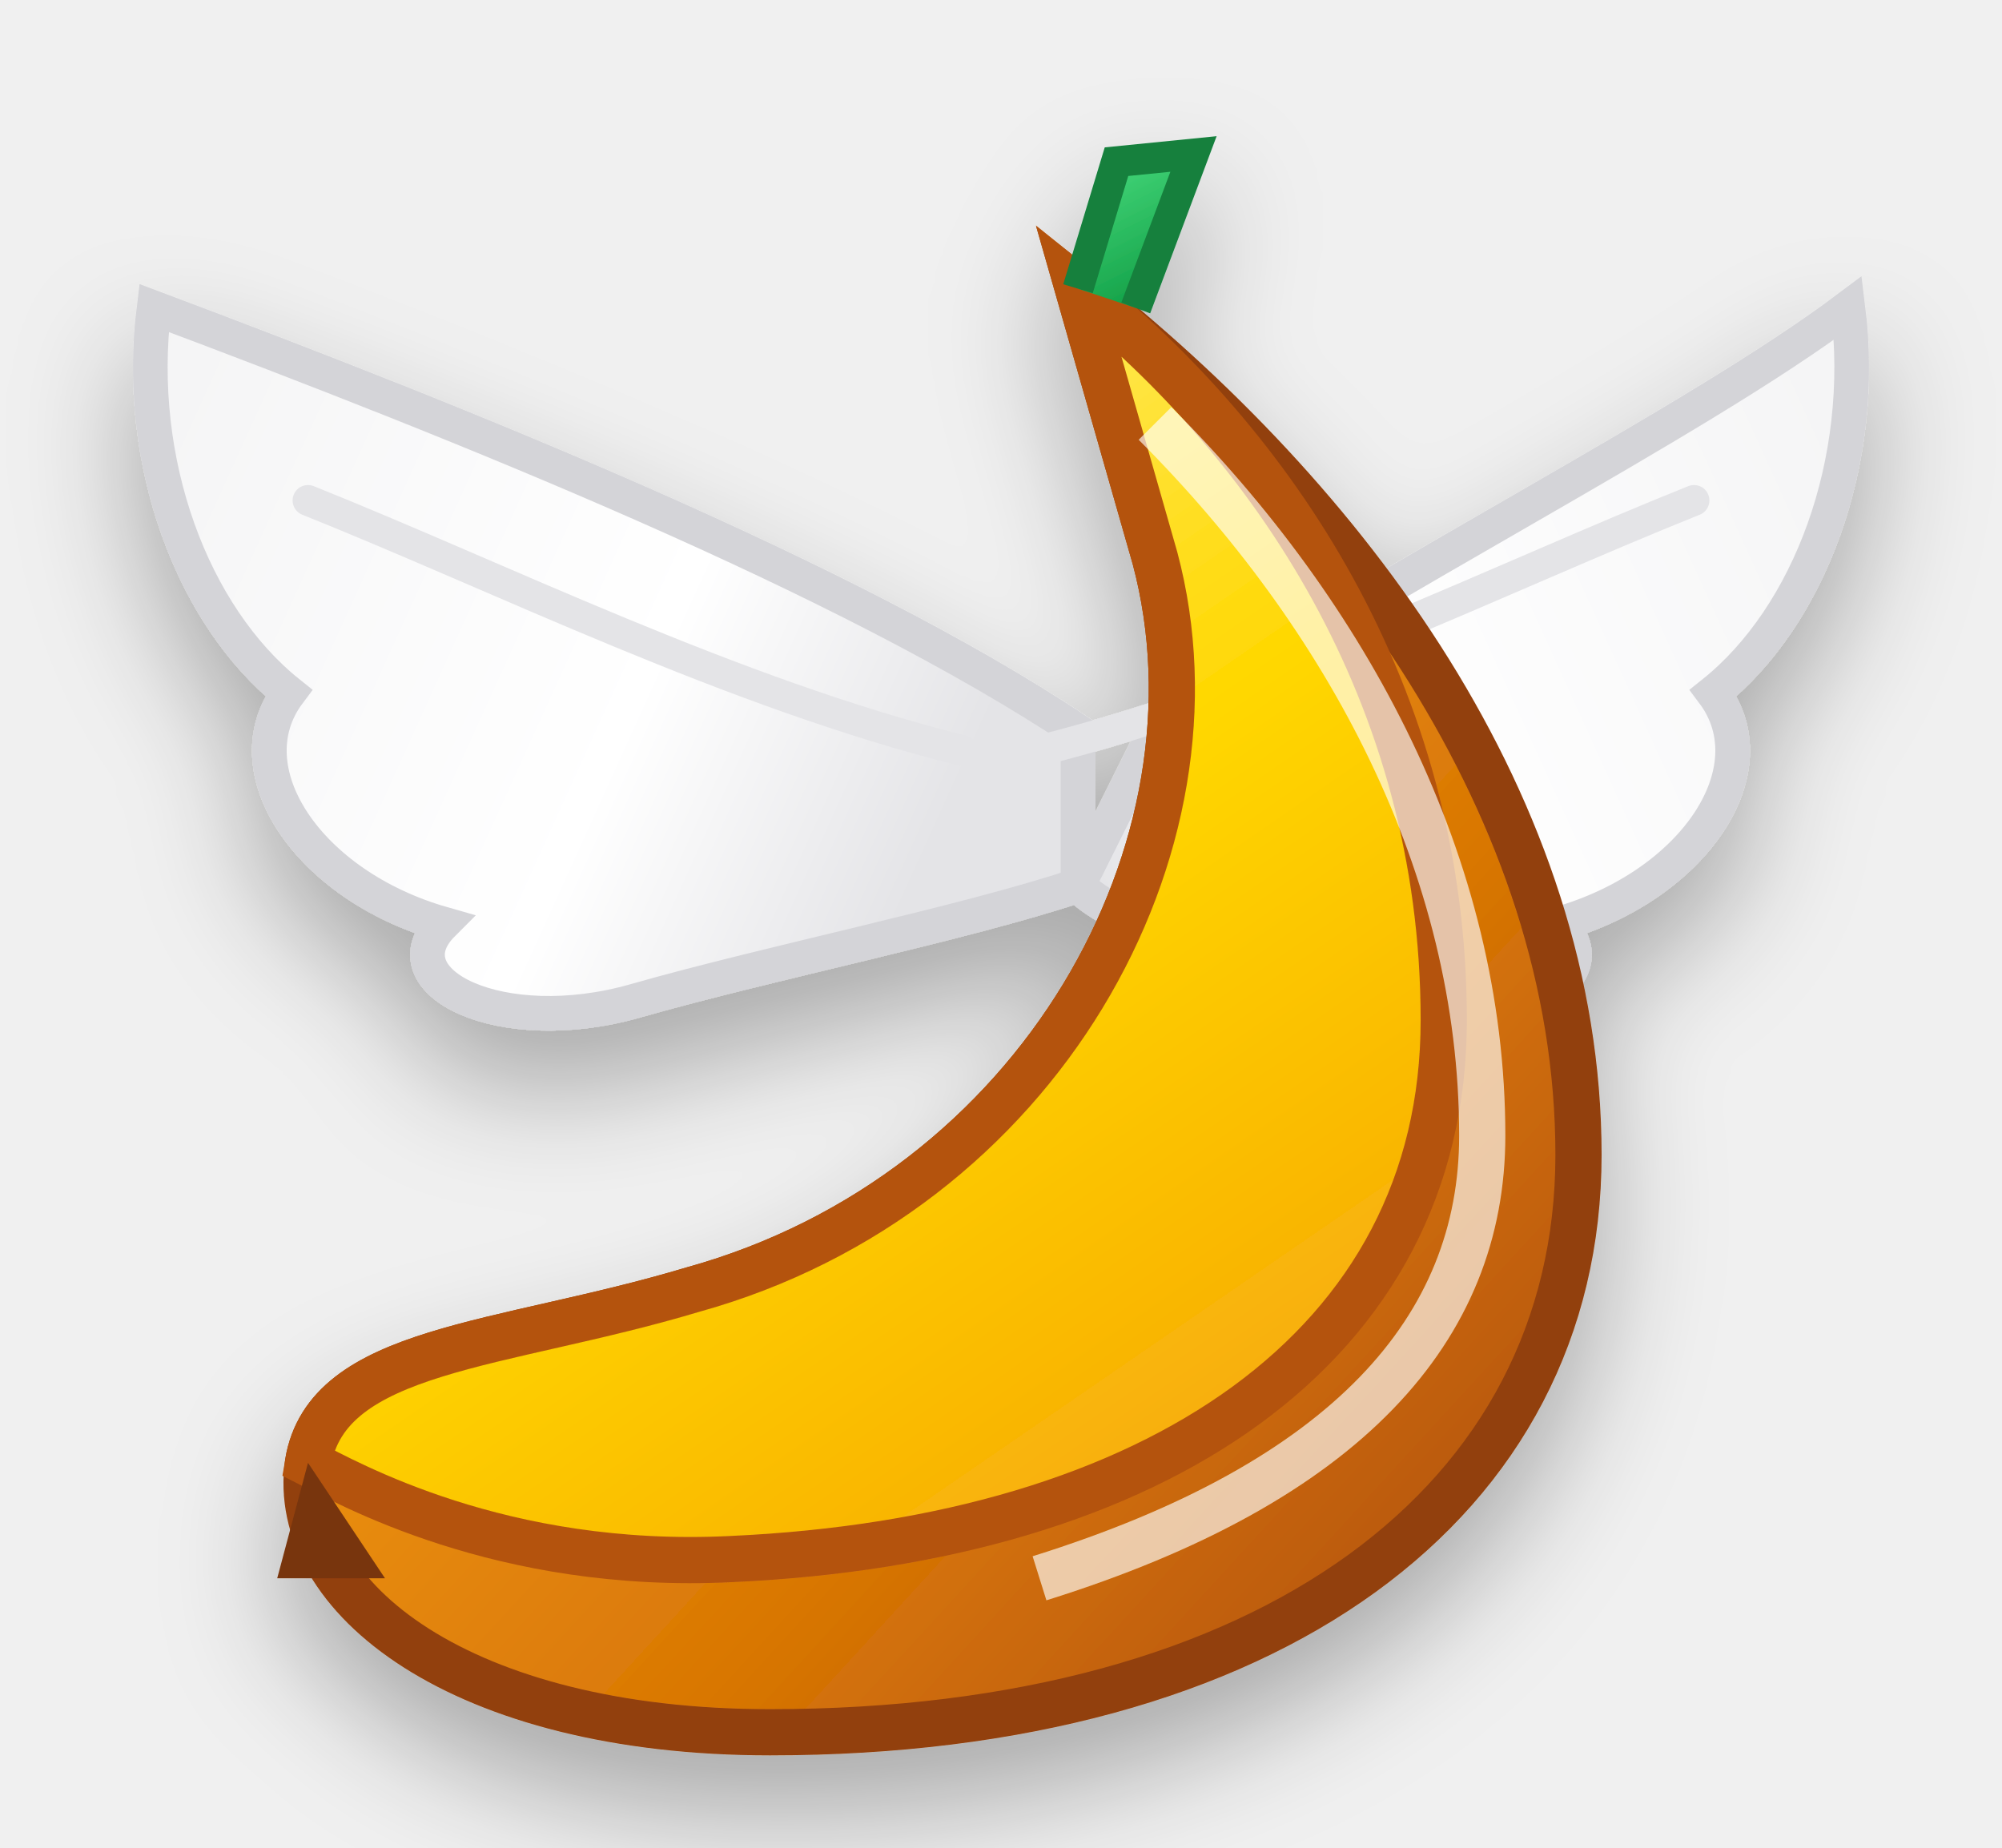
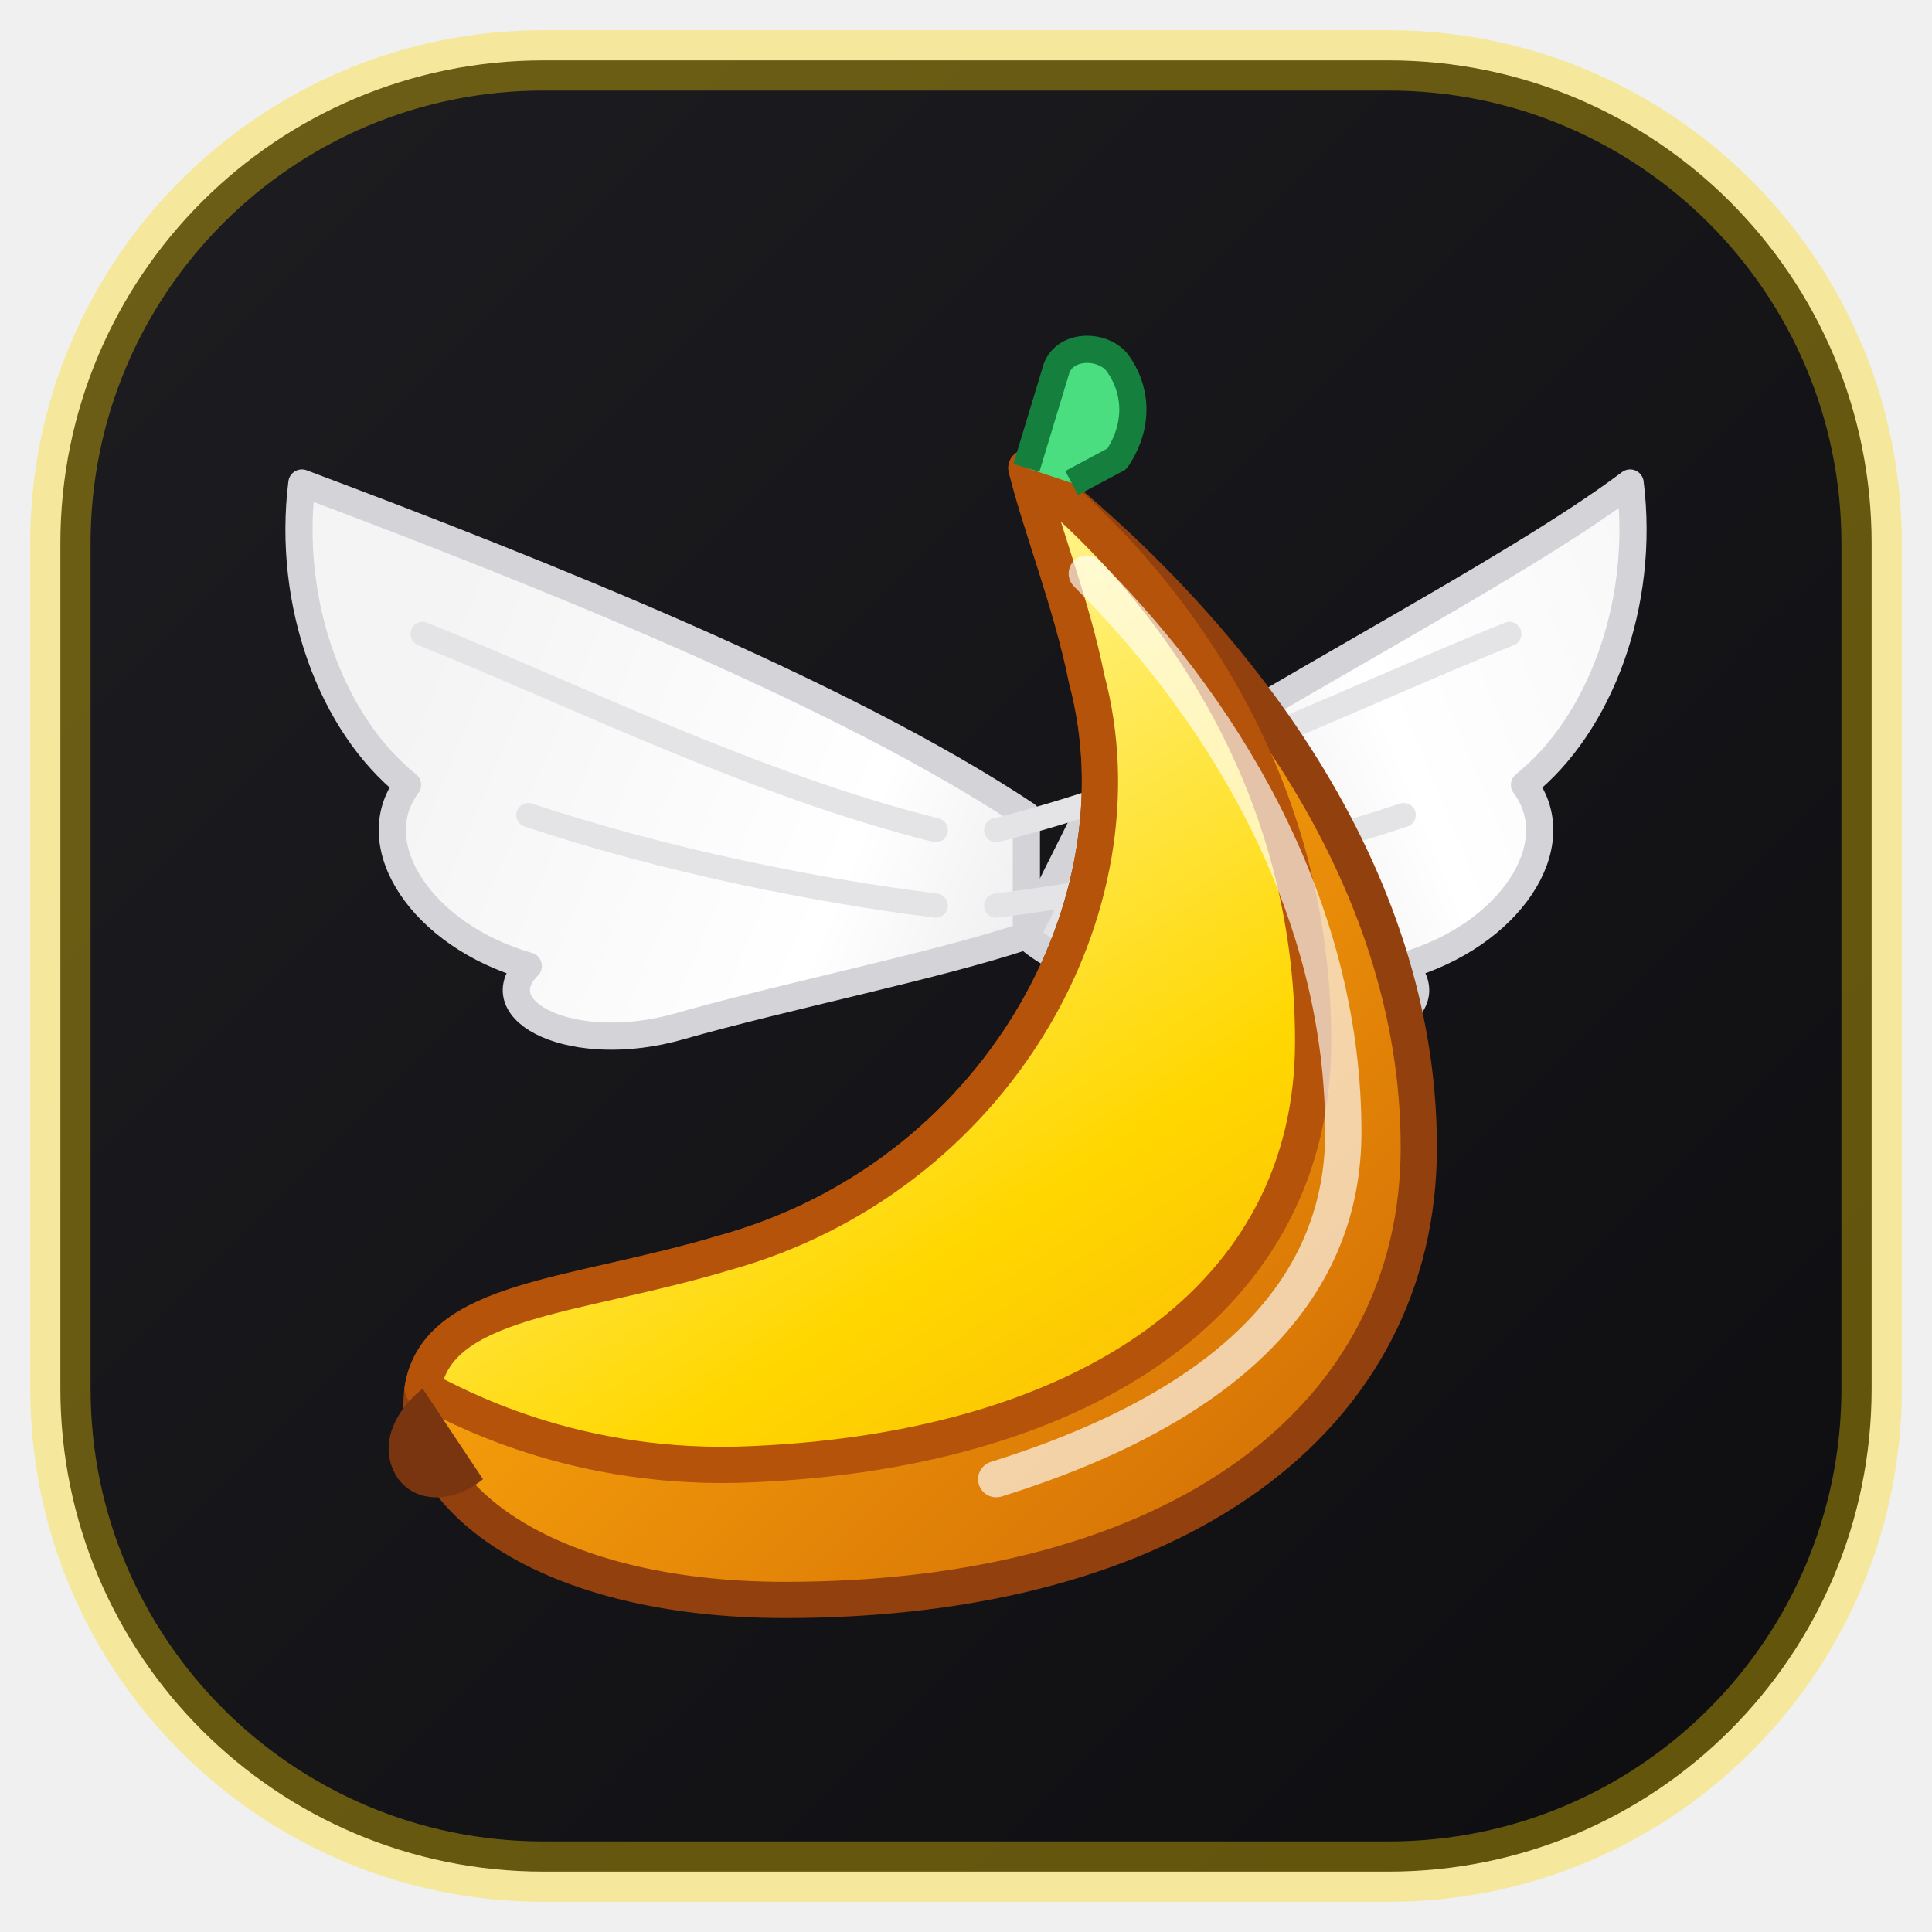
- <svg xmlns="http://www.w3.org/2000/svg" viewBox="0 0 52 48" fill="none">
+ <svg xmlns="http://www.w3.org/2000/svg" viewBox="0 0 64 64" fill="none">
  <defs>
-     <linearGradient id="fav-w-left" x1="26" y1="18" x2="4" y2="8" gradientUnits="userSpaceOnUse">
+     <linearGradient id="fav-bg" x1="0" y1="0" x2="64" y2="64" gradientUnits="userSpaceOnUse">
+       <stop offset="0%" stop-color="#1E1E22" />
+       <stop offset="100%" stop-color="#0D0D10" />
+     </linearGradient>
+     <linearGradient id="fav-w-left" x1="32" y1="24" x2="8" y2="14" gradientUnits="userSpaceOnUse">
      <stop offset="0%" stop-color="#E4E4E7" />
-       <stop offset="35%" stop-color="#FFFFFF" />
+       <stop offset="40%" stop-color="#FFFFFF" />
      <stop offset="100%" stop-color="#F4F4F5" />
    </linearGradient>
-     <linearGradient id="fav-w-right" x1="26" y1="18" x2="48" y2="8" gradientUnits="userSpaceOnUse">
+     <linearGradient id="fav-w-right" x1="32" y1="24" x2="56" y2="14" gradientUnits="userSpaceOnUse">
      <stop offset="0%" stop-color="#E4E4E7" />
-       <stop offset="35%" stop-color="#FFFFFF" />
+       <stop offset="40%" stop-color="#FFFFFF" />
      <stop offset="100%" stop-color="#F4F4F5" />
    </linearGradient>
-     <linearGradient id="fav-b-top" x1="16" y1="8" x2="38" y2="40" gradientUnits="userSpaceOnUse">
+     <linearGradient id="fav-b-top" x1="22" y1="14" x2="44" y2="48" gradientUnits="userSpaceOnUse">
      <stop offset="0%" stop-color="#FFF385" />
      <stop offset="45%" stop-color="#FFD700" />
      <stop offset="100%" stop-color="#F59E0B" />
    </linearGradient>
-     <linearGradient id="fav-b-bot" x1="12" y1="22" x2="36" y2="44" gradientUnits="userSpaceOnUse">
+     <linearGradient id="fav-b-bot" x1="18" y1="28" x2="42" y2="52" gradientUnits="userSpaceOnUse">
      <stop offset="0%" stop-color="#F59E0B" />
      <stop offset="60%" stop-color="#D97706" />
      <stop offset="100%" stop-color="#B45309" />
    </linearGradient>
-     <linearGradient id="fav-b-stem" x1="28" y1="4" x2="31" y2="10" gradientUnits="userSpaceOnUse">
+     <linearGradient id="fav-b-stem" x1="34" y1="10" x2="37" y2="16" gradientUnits="userSpaceOnUse">
      <stop offset="0%" stop-color="#4ADE80" />
      <stop offset="60%" stop-color="#16A34A" />
      <stop offset="100%" stop-color="#14532D" />
    </linearGradient>
-     <filter id="fav-shadow" x="-20%" y="-20%" width="140%" height="140%">
-       <feDropShadow dx="0" dy="1.5" stdDeviation="1.5" flood-color="#000000" flood-opacity="0.3" />
-     </filter>
  </defs>
-   <g filter="url(#fav-shadow)">
-     <path d="M 28 19          C 22 15 12 11 4 8          C 3.5 12 5 16 7.5 18          C 6 20 8 23 11.5 24          C 10 25.5 13 27 16.5 26          C 20 25 25 24 28 23 Z" fill="url(#fav-w-left)" stroke="#D4D4D8" stroke-width="0.9" />
+   <rect x="2" y="2" width="60" height="60" rx="16" fill="url(#fav-bg)" stroke="#FFD700" stroke-opacity="0.35" stroke-width="2" />
+   <g transform="translate(6, 8)">
+     <path d="M 28 19          C 22 15 12 11 4 8          C 3.5 12 5 16 7.5 18          C 6 20 8 23 11.5 24          C 10 25.5 13 27 16.5 26          C 20 25 25 24 28 23 Z" fill="url(#fav-w-left)" stroke="#D4D4D8" stroke-width="0.9" stroke-linejoin="round" />
    <path d="M 8 13 C 13 15 19 18 25 19.5" stroke="#E4E4E7" stroke-width="0.8" stroke-linecap="round" />
-     <path d="M 30 19          C 36 15 44 11 48 8          C 48.5 12 47 16 44.5 18          C 46 20 44 23 40.5 24          C 42 25.5 39 27 35.5 26          C 32 25 29 24 28 23 Z" fill="url(#fav-w-right)" stroke="#D4D4D8" stroke-width="0.9" />
+     <path d="M 11.5 19 C 16 20.5 21 21.5 25 22" stroke="#E4E4E7" stroke-width="0.8" stroke-linecap="round" />
+     <path d="M 30 19          C 36 15 44 11 48 8          C 48.5 12 47 16 44.5 18          C 46 20 44 23 40.5 24          C 42 25.5 39 27 35.5 26          C 32 25 29 24 28 23 Z" fill="url(#fav-w-right)" stroke="#D4D4D8" stroke-width="0.9" stroke-linejoin="round" />
    <path d="M 44 13 C 39 15 33 18 27 19.5" stroke="#E4E4E7" stroke-width="0.8" stroke-linecap="round" />
-     <path d="M 28 7.5 C 35 13 41 21 41 30 C 41 39 33 45 20 45 C 12 45 7.5 41.5 8 38 C 8.5 35 13 35 18 33.5 C 27 31 32 22 30 14.5 Z" fill="url(#fav-b-bot)" stroke="#92400E" stroke-width="1.2" />
-     <path d="M 28 7.5 C 33 11.5 37.5 18 37.5 26.5 C 37.5 35 30 40 19 40.5 C 13 40.8 9 38.5 8 38 C 8.5 35 13 35 18 33.5 C 27 31 32 22 30 14.5 Z" fill="url(#fav-b-top)" stroke="#B45309" stroke-width="1.2" />
-     <path d="M 30 11 C 35 16 38.5 22.5 38.5 29.5 C 38.5 34.5 35 38.5 27 41" stroke="#FFFFFF" stroke-width="1.2" opacity="0.65" />
-     <path d="M 28 7.5 L 29 4.2 L 31 4 L 29.5 8" fill="url(#fav-b-stem)" stroke="#15803D" stroke-width="0.8" />
-     <path d="M 8 38 L 7.2 41 L 10 41 Z" fill="#78350F" />
+     <path d="M 40.5 19 C 36 20.5 31 21.5 27 22" stroke="#E4E4E7" stroke-width="0.8" stroke-linecap="round" />
+     <path d="M 28 7.5 C 35 13 41 21 41 30 C 41 39 33 45 20 45 C 12 45 7.5 41.5 8 38 C 8.5 35 13 35 18 33.5 C 27 31 32 22 30 14.5 C 29.5 12 28.5 9.5 28 7.5 Z" fill="url(#fav-b-bot)" stroke="#92400E" stroke-width="1.2" stroke-linejoin="round" />
+     <path d="M 28 7.5 C 33 11.5 37.5 18 37.5 26.5 C 37.5 35 30 40 19 40.5 C 13 40.8 9 38.5 8 38 C 8.5 35 13 35 18 33.5 C 27 31 32 22 30 14.5 C 29.5 12 28.5 9.5 28 7.5 Z" fill="url(#fav-b-top)" stroke="#B45309" stroke-width="1.2" stroke-linejoin="round" />
+     <path d="M 30 11 C 35 16 38.5 22.5 38.5 29.5 C 38.5 34.5 35 38.5 27 41" stroke="#FFFFFF" stroke-width="1.2" stroke-linecap="round" opacity="0.65" />
+     <path d="M 28 7.5 L 29 4.2 C 29.3 3.4 30.5 3.4 31 4 C 31.6 4.8 31.8 6 31 7.2 L 29.5 8" fill="url(#fav-b-stem)" stroke="#15803D" stroke-width="0.9" stroke-linejoin="round" />
+     <path d="M 8 38 C 7 38.8 6.5 40 7.2 41 C 7.8 41.8 9 41.8 10 41 L 8 38 Z" fill="#78350F" />
  </g>
</svg>
